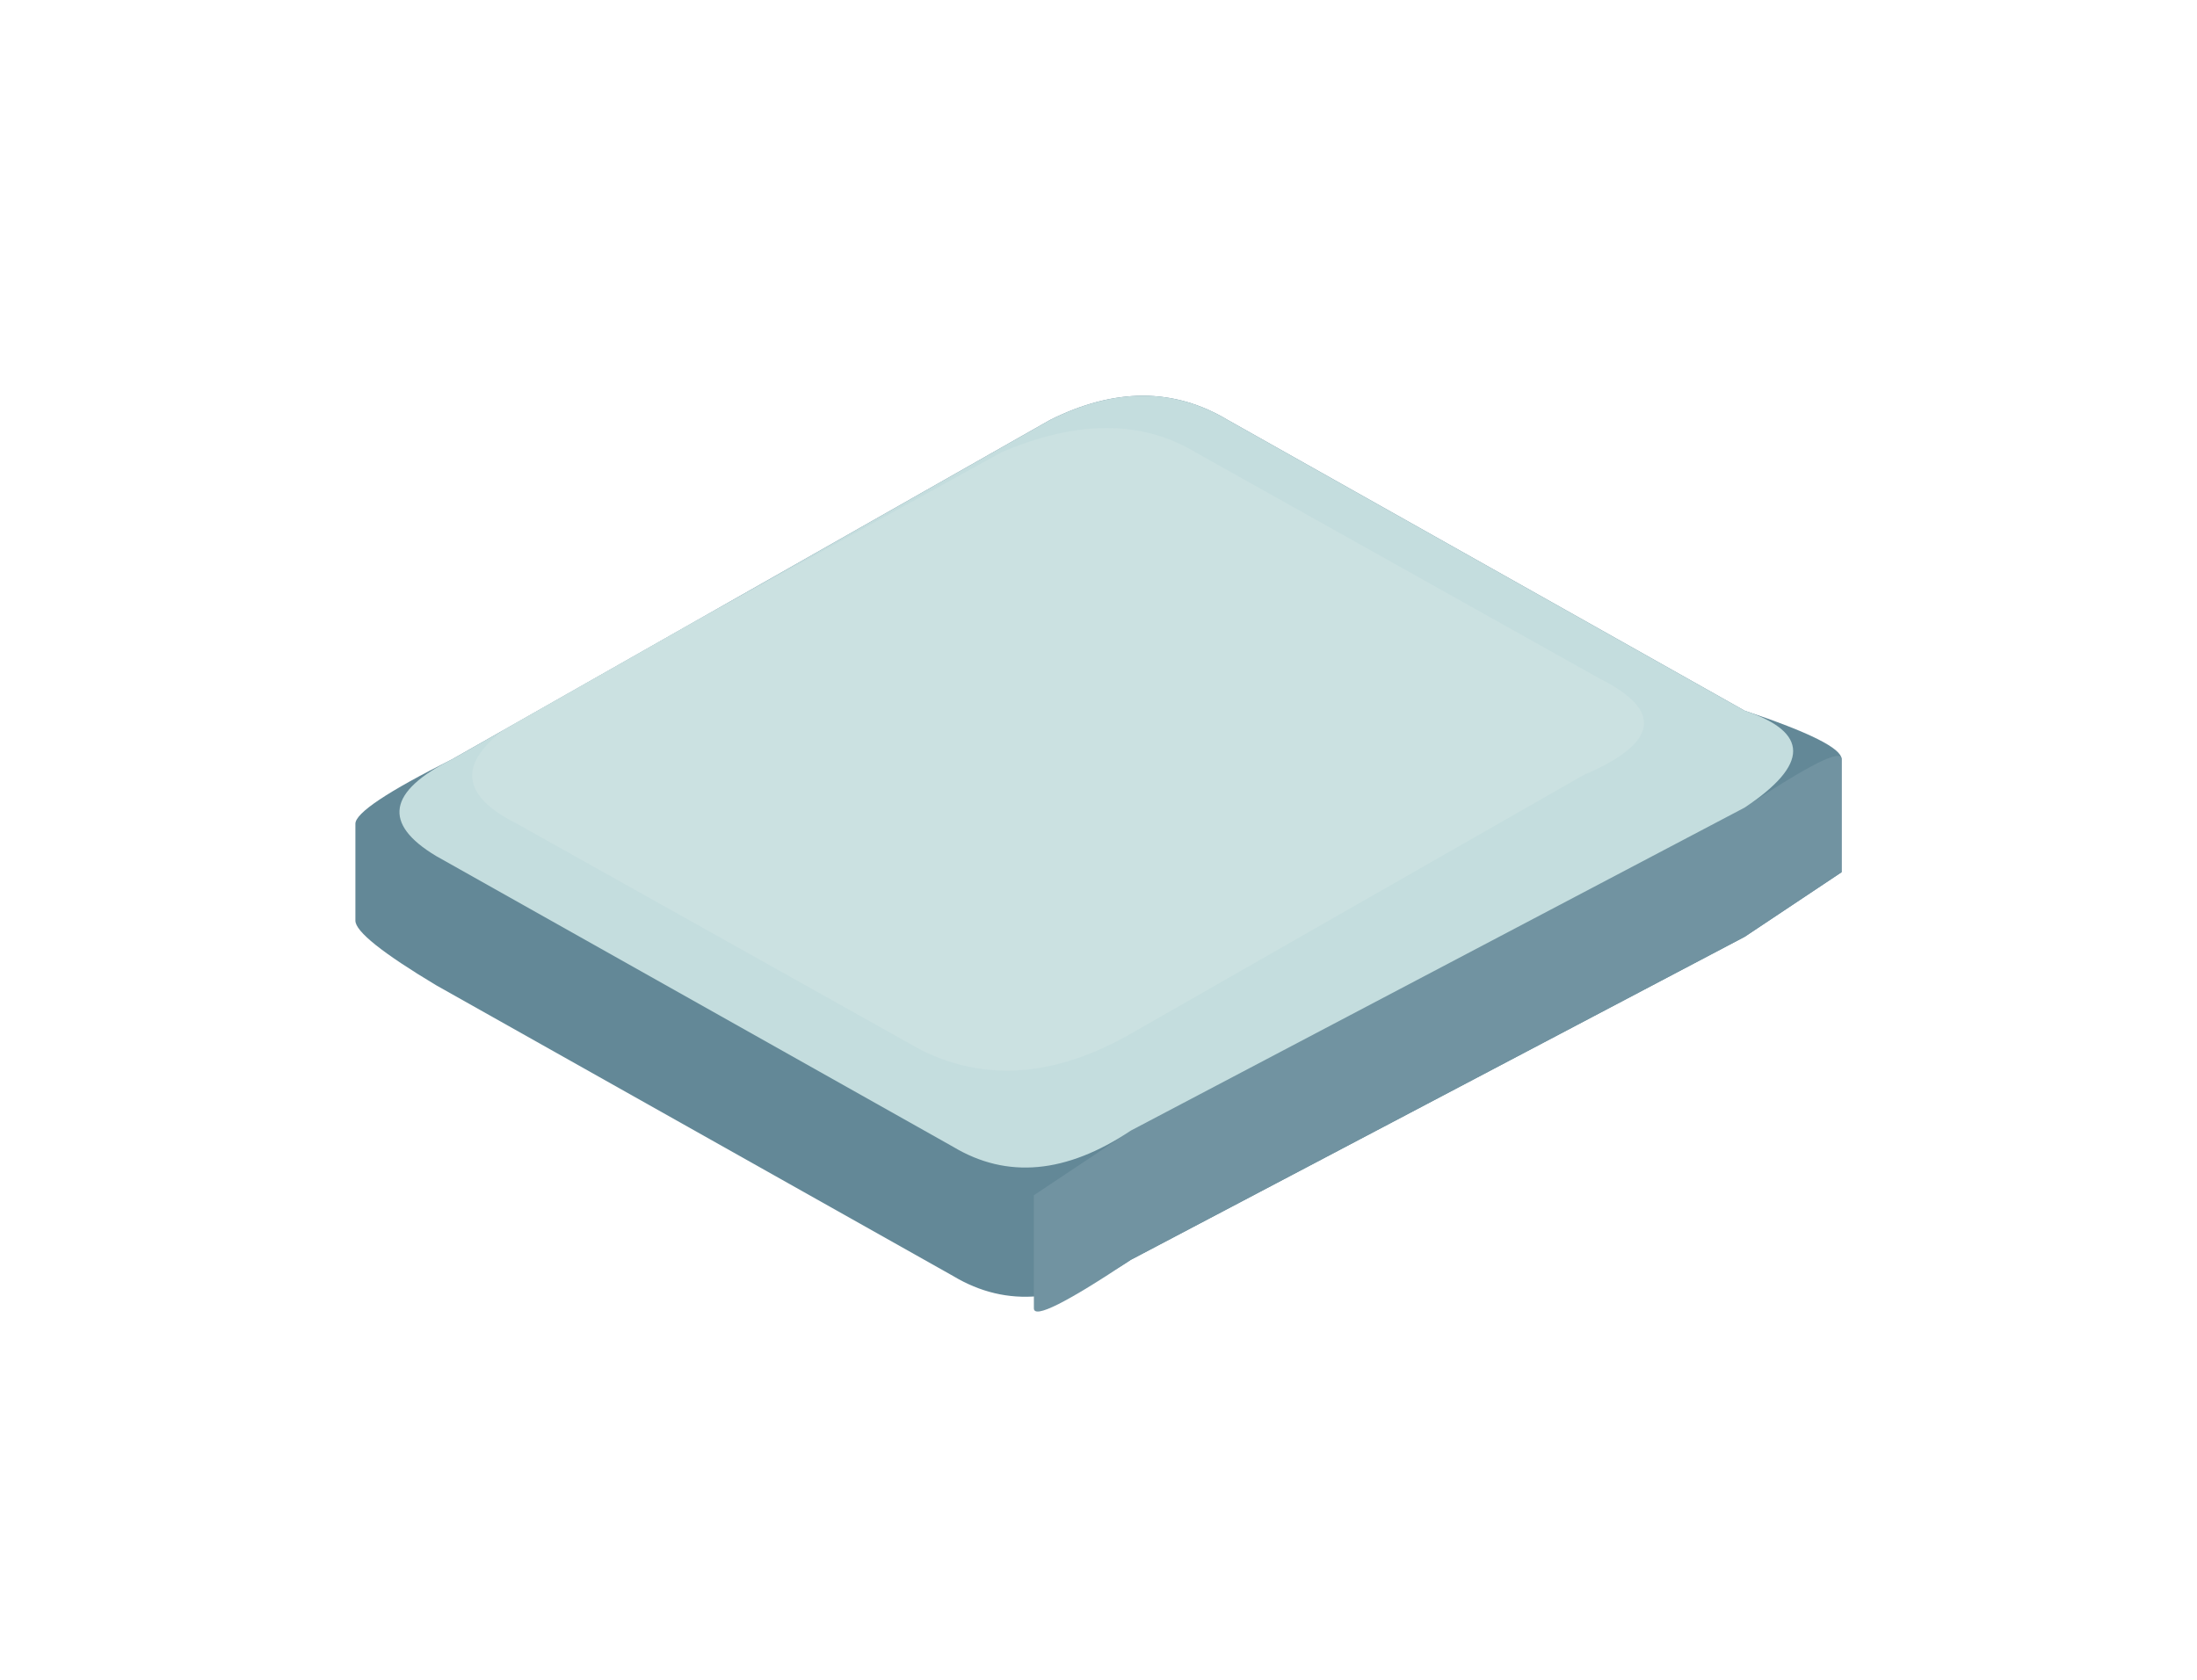
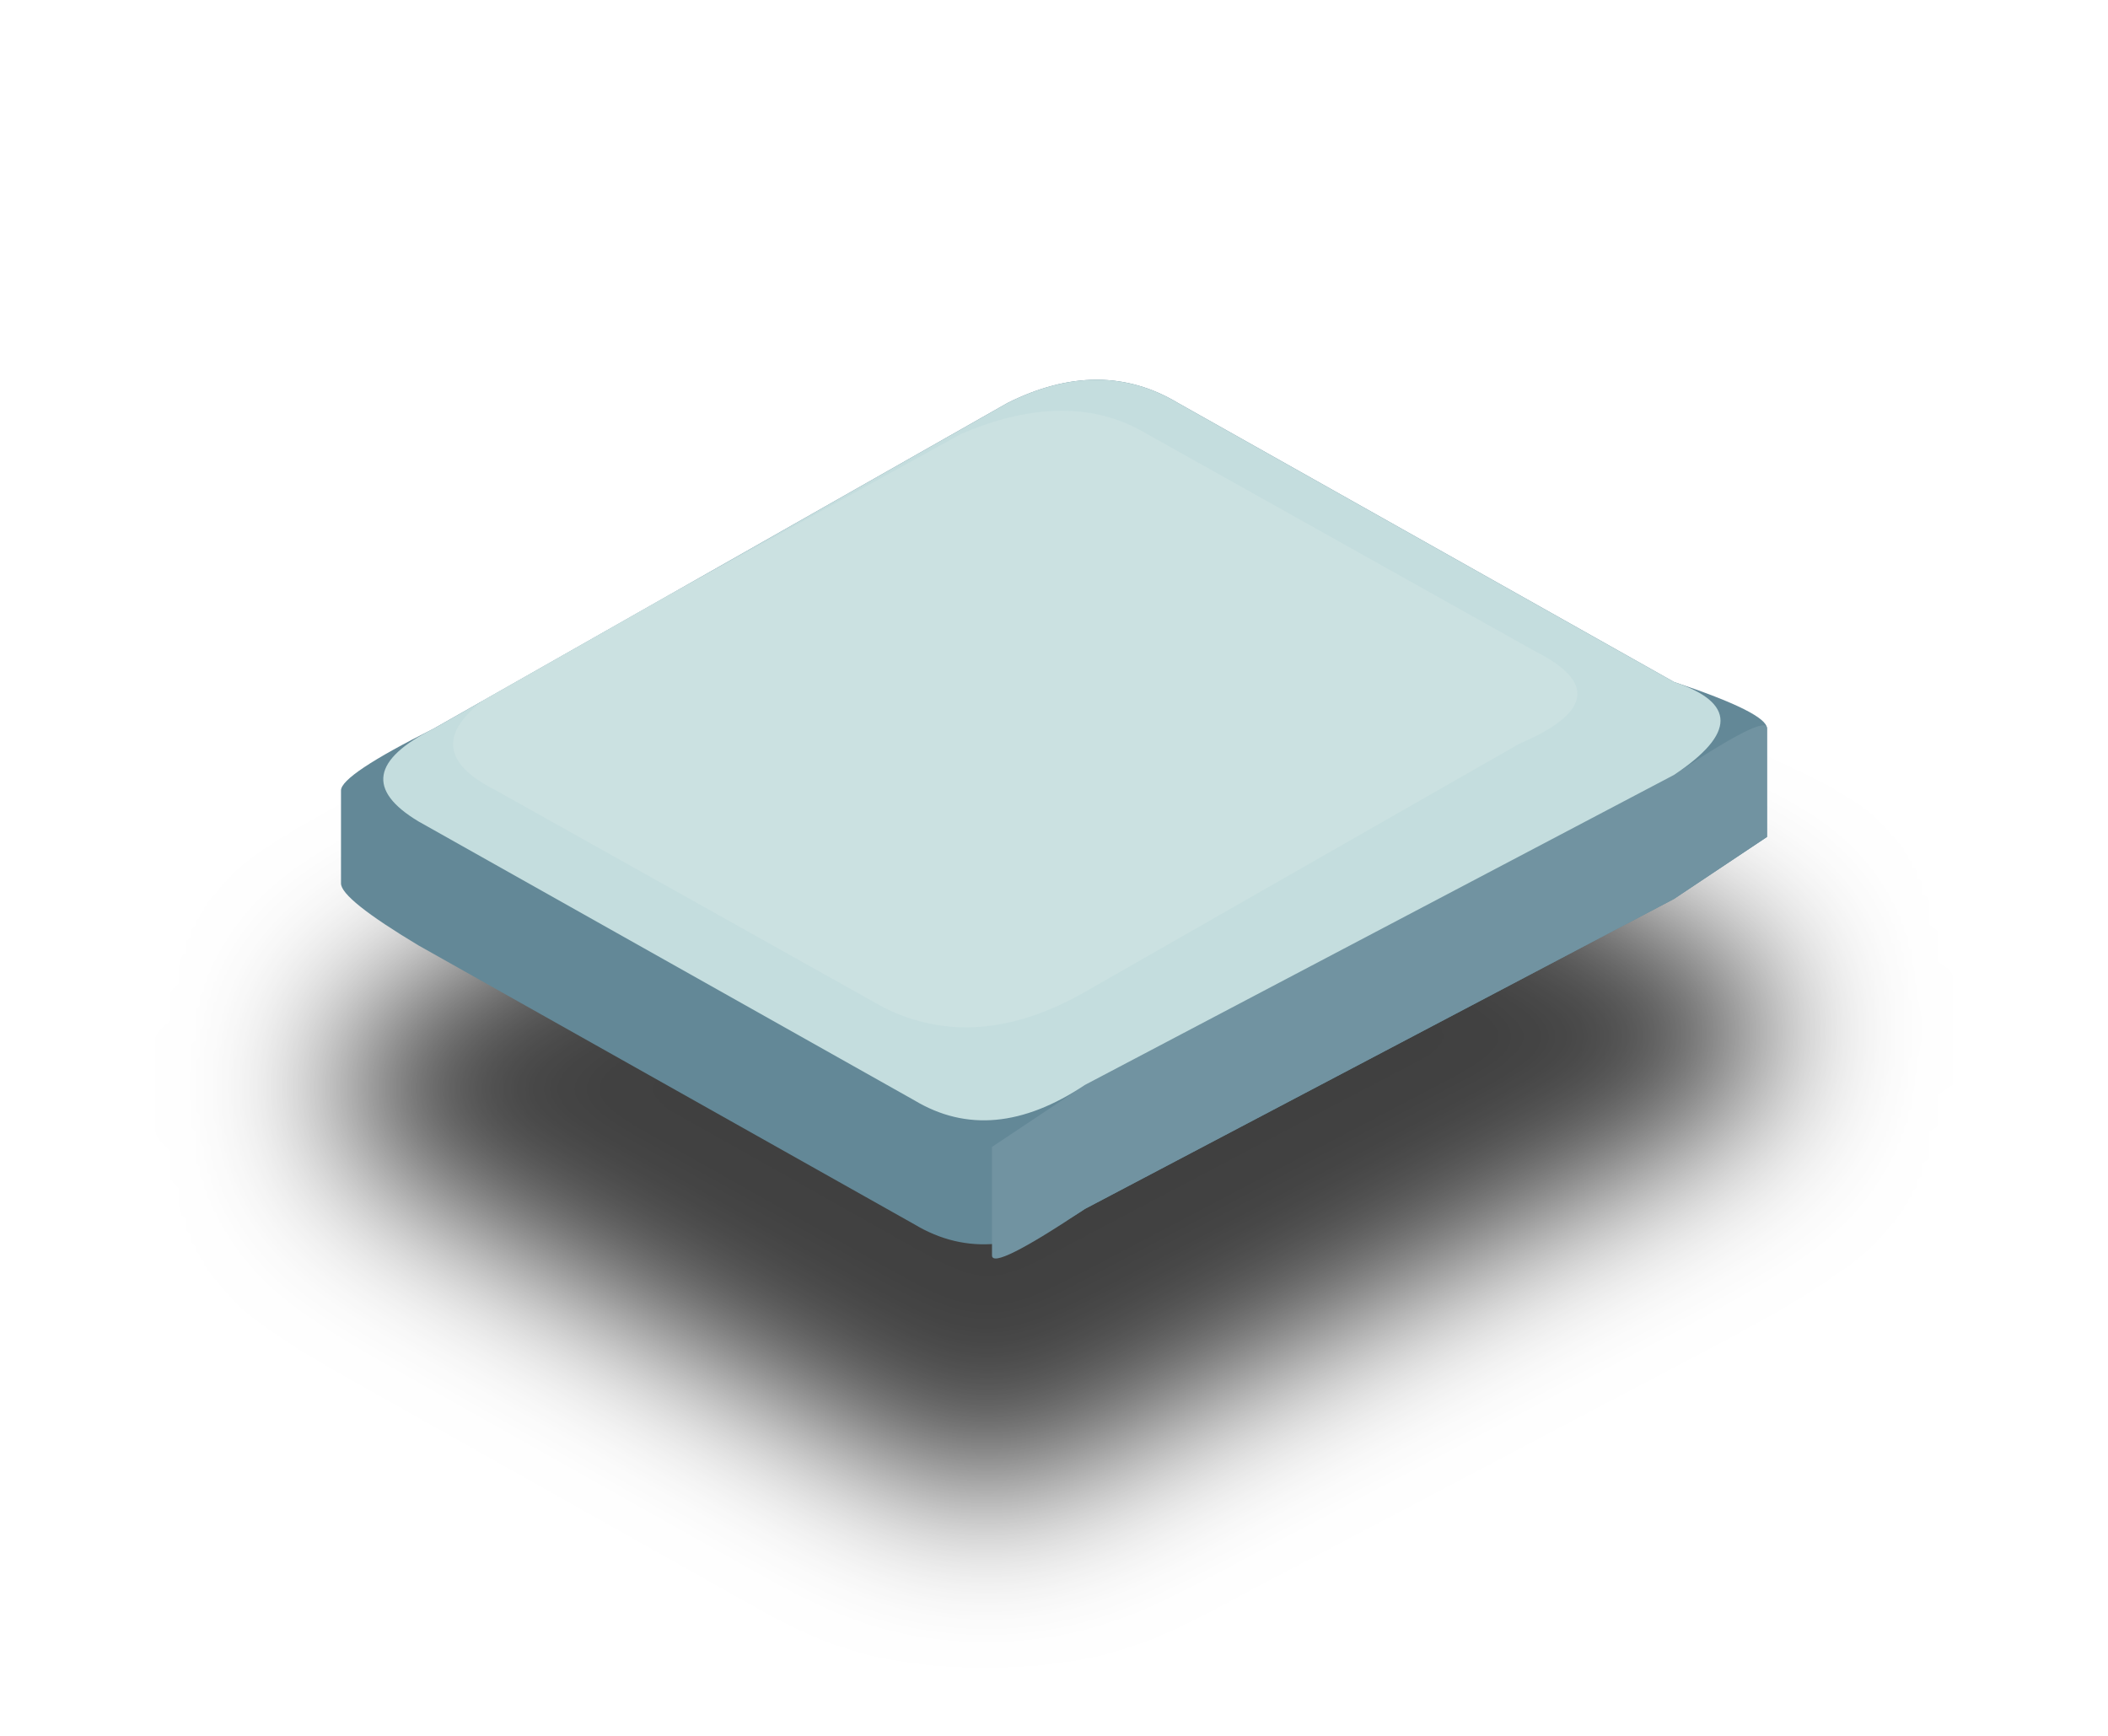
- <svg xmlns="http://www.w3.org/2000/svg" viewBox="0 0 136 104" width="136" height="104">
+ <svg xmlns="http://www.w3.org/2000/svg" viewBox="0 0 136 112" width="136" height="112">
  <defs>
+     <path id="tile-teal-light-outline" d="M65 26Q71 23 76 26L108 44Q114 46 114 47L114 54Q114 54 108 58L70 78Q64 82 59 79L27 61Q22 58 22 57L22 51Q22 50 28 47Z" />
    <clipPath id="tile-teal-light-top-clip">
      <path d="M65 26Q71 23 76 26L108 44Q114 46 108 50L70 70Q64 74 59 71L27 53Q22 50 28 47Z" />
    </clipPath>
+     <filter id="tile-teal-light-shadow-blur" x="-20%" y="-40%" width="140%" height="180%">
+       <feGaussianBlur stdDeviation="5" />
+     </filter>
  </defs>
  <g id="tile-teal-light">
+     <use id="tile-teal-light-shadow" href="#tile-teal-light-outline" fill="#000" opacity="0.75" transform="translate(0 16)" filter="url(#tile-teal-light-shadow-blur)" />
    <g id="tile-teal-light-tile">
-       <path fill="#638897" d="M65 26Q71 23 76 26L108 44Q114 46 114 47L114 54Q114 54 108 58L70 78Q64 82 59 79L27 61Q22 58 22 57L22 51Q22 50 28 47Z" />
+       <use href="#tile-teal-light-outline" fill="#638897" />
      <path fill="#7193a1" d="M64 74Q64 74 70 70L108 50Q114 46 114 47L114 54Q114 54 108 58L70 78Q64 82 64 81Z" />
      <path fill="#c4ddde" d="M65 26Q71 23 76 26L108 44Q114 46 108 50L70 70Q64 74 59 71L27 53Q22 50 28 47Z" />
      <path fill="#cbe1e1" d="M62 28Q69 25 74 28L99 42Q105 45 98 48L70 64Q63 68 57 65L32 51Q26 48 33 44Z" clip-path="url(#tile-teal-light-top-clip)" />
    </g>
  </g>
</svg>
